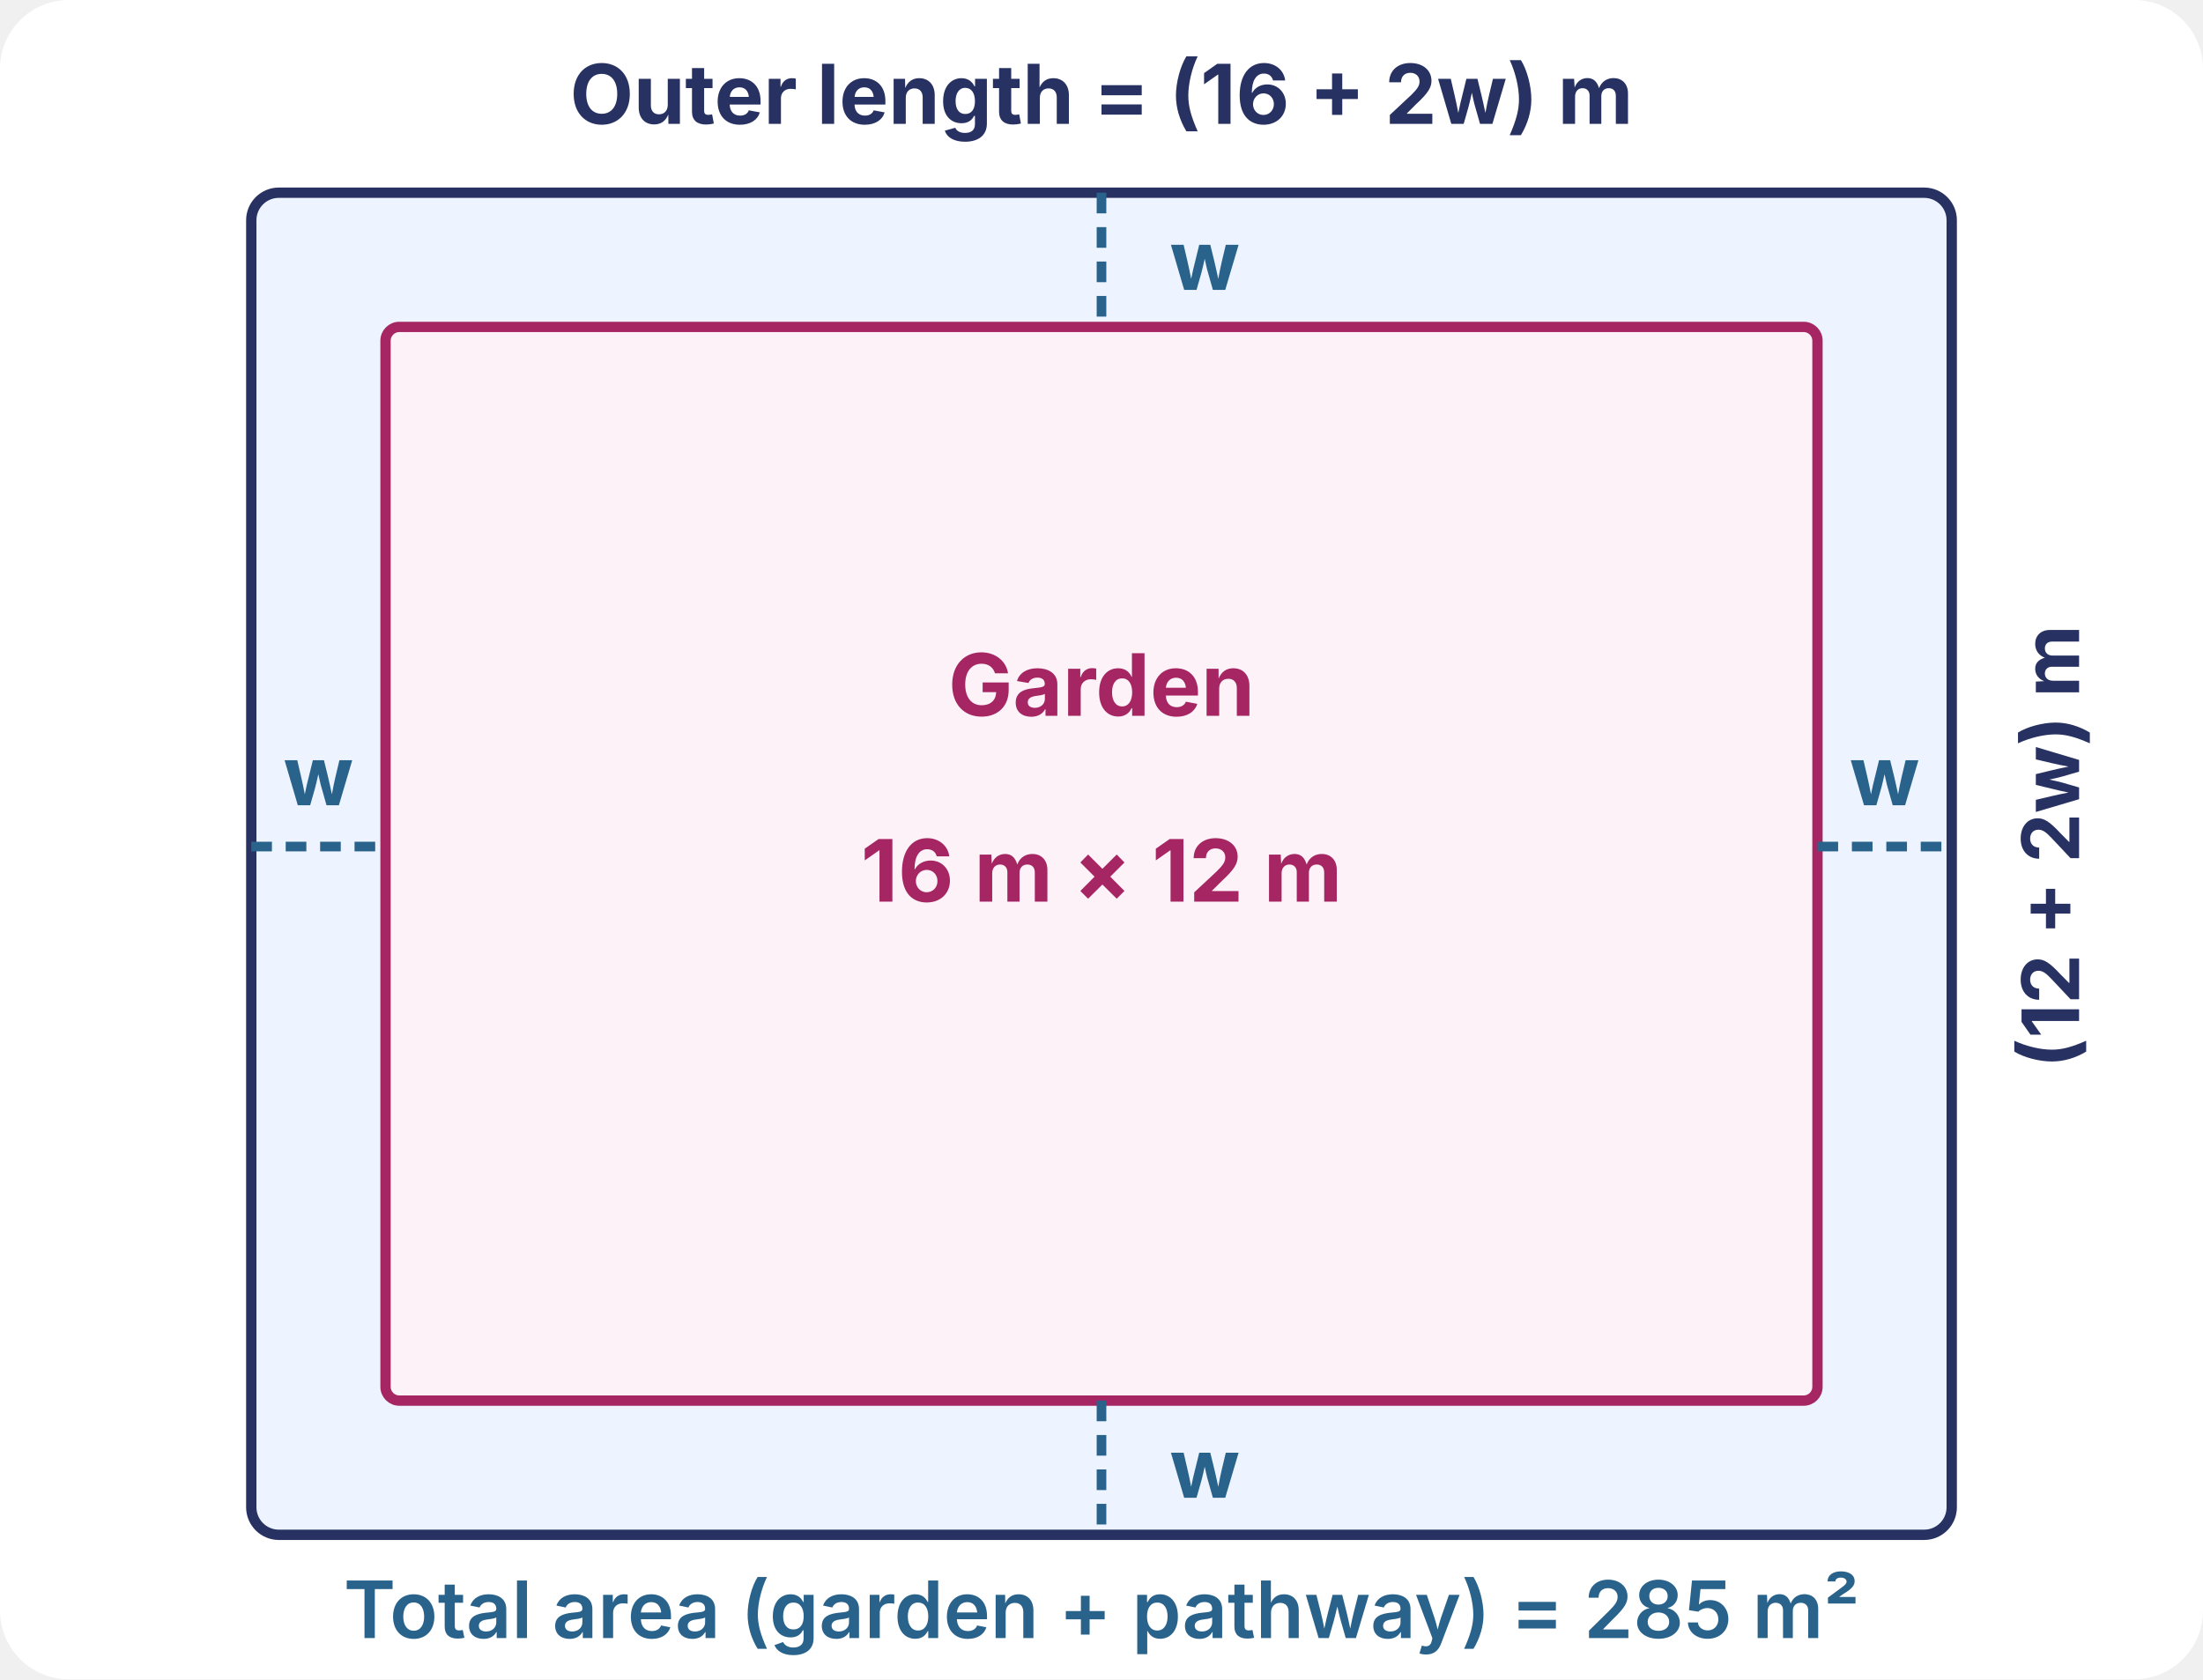
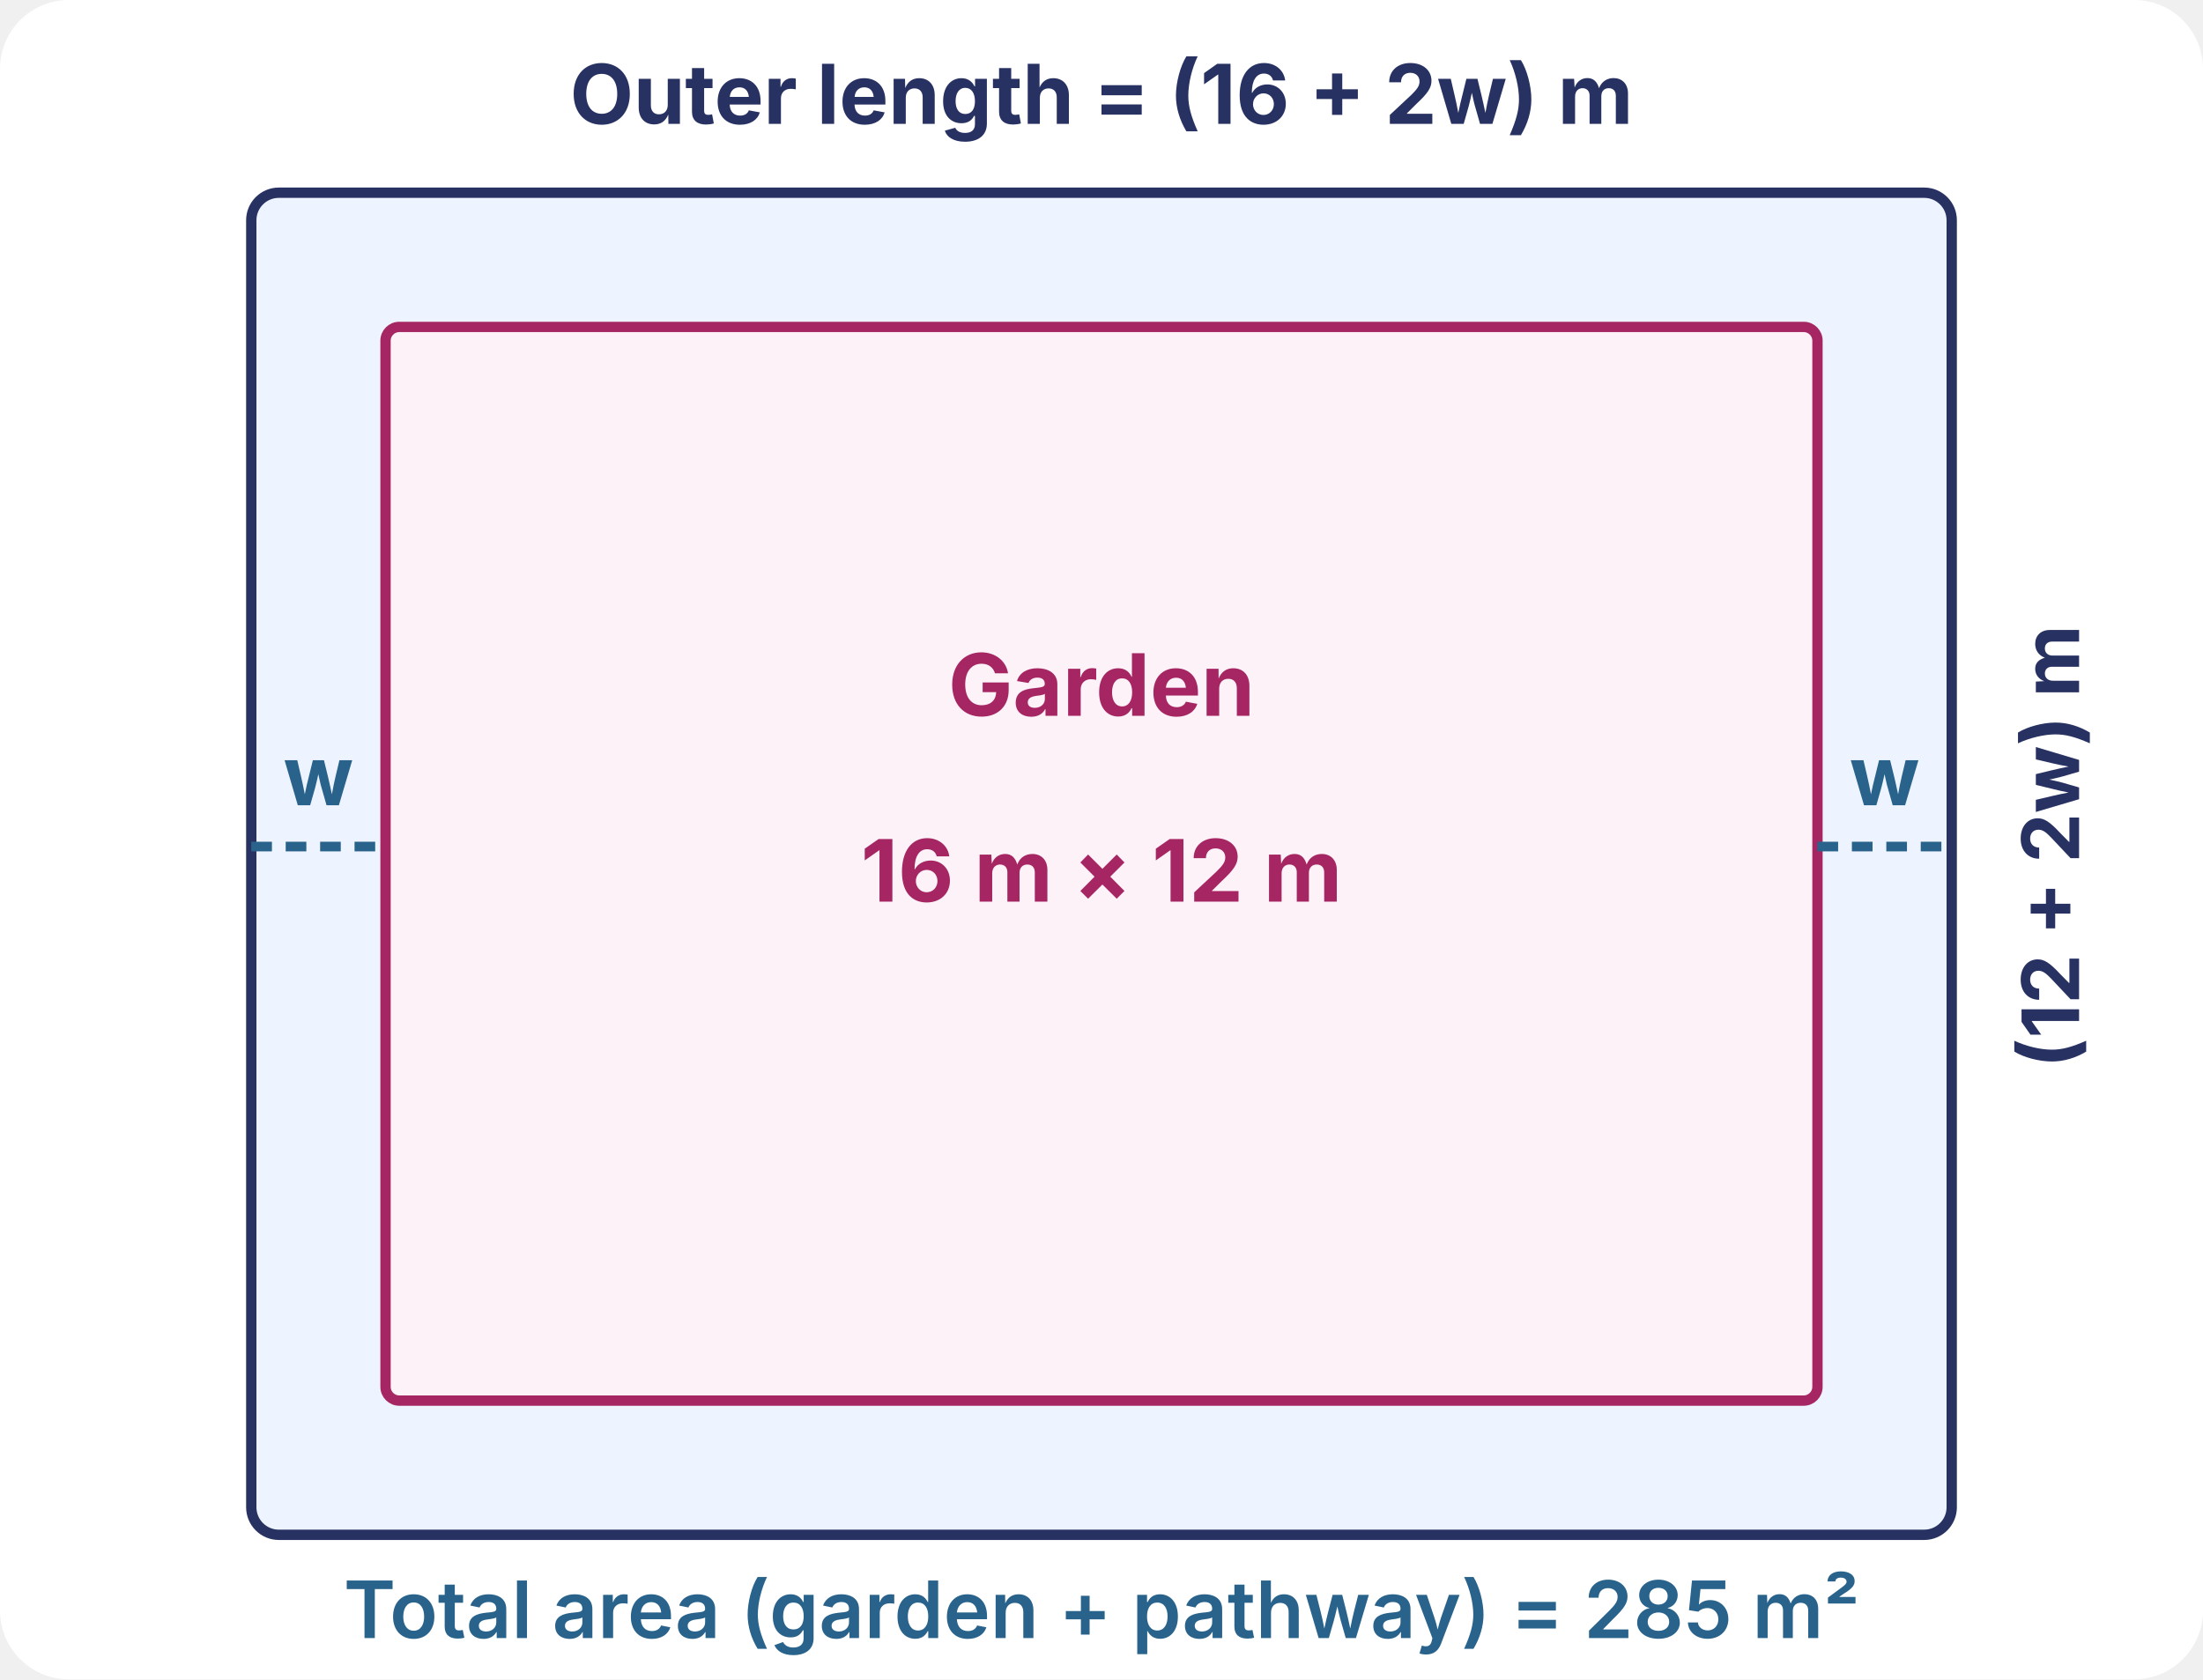
<svg xmlns="http://www.w3.org/2000/svg" width="320" height="244" viewBox="0 0 320 244" role="img" aria-labelledby="title">
  <rect width="320" height="244" rx="10" fill="#ffffff" />
  <rect x="36.5" y="28" width="247" height="195" rx="4" fill="#eef4ff" stroke="#283262" stroke-width="1.5" />
  <rect x="56" y="47.5" width="208" height="156" rx="2" fill="#fdf2f7" stroke="#a52662" stroke-width="1.5" />
  <g fill="#283262" font-family="system-ui, -apple-system, sans-serif" font-size="12" text-anchor="middle">
    <text x="160" y="18" font-weight="700">Outer length = (16 + 2w) m</text>
    <text x="160" y="238" font-size="11.5" fill="#29638c" font-weight="600">Total area (garden + pathway) = 285 m²</text>
    <text x="46.25" y="117" font-weight="700" fill="#29638c">w</text>
    <text x="273.75" y="117" font-weight="700" fill="#29638c">w</text>
-     <text x="175" y="37.75" dominant-baseline="central" font-weight="700" fill="#29638c">w</text>
-     <text x="175" y="213.25" dominant-baseline="central" font-weight="700" fill="#29638c">w</text>
  </g>
  <g stroke="#29638c" stroke-width="1.4" stroke-dasharray="3 2">
    <line x1="36.5" y1="123" x2="56" y2="123" />
    <line x1="264" y1="123" x2="283.5" y2="123" />
-     <line x1="160" y1="28" x2="160" y2="47.5" />
-     <line x1="160" y1="203.5" x2="160" y2="223" />
  </g>
  <g fill="#a52662" font-family="system-ui, -apple-system, sans-serif" font-size="12.5" font-weight="700" text-anchor="middle">
    <text x="160" y="104">Garden</text>
    <text x="160" y="131">16 m × 12 m</text>
  </g>
  <text x="302" y="123" fill="#283262" font-family="system-ui, -apple-system, sans-serif" font-size="11.5" font-weight="700" text-anchor="middle" transform="rotate(-90 302 123)">(12 + 2w) m</text>
</svg>
